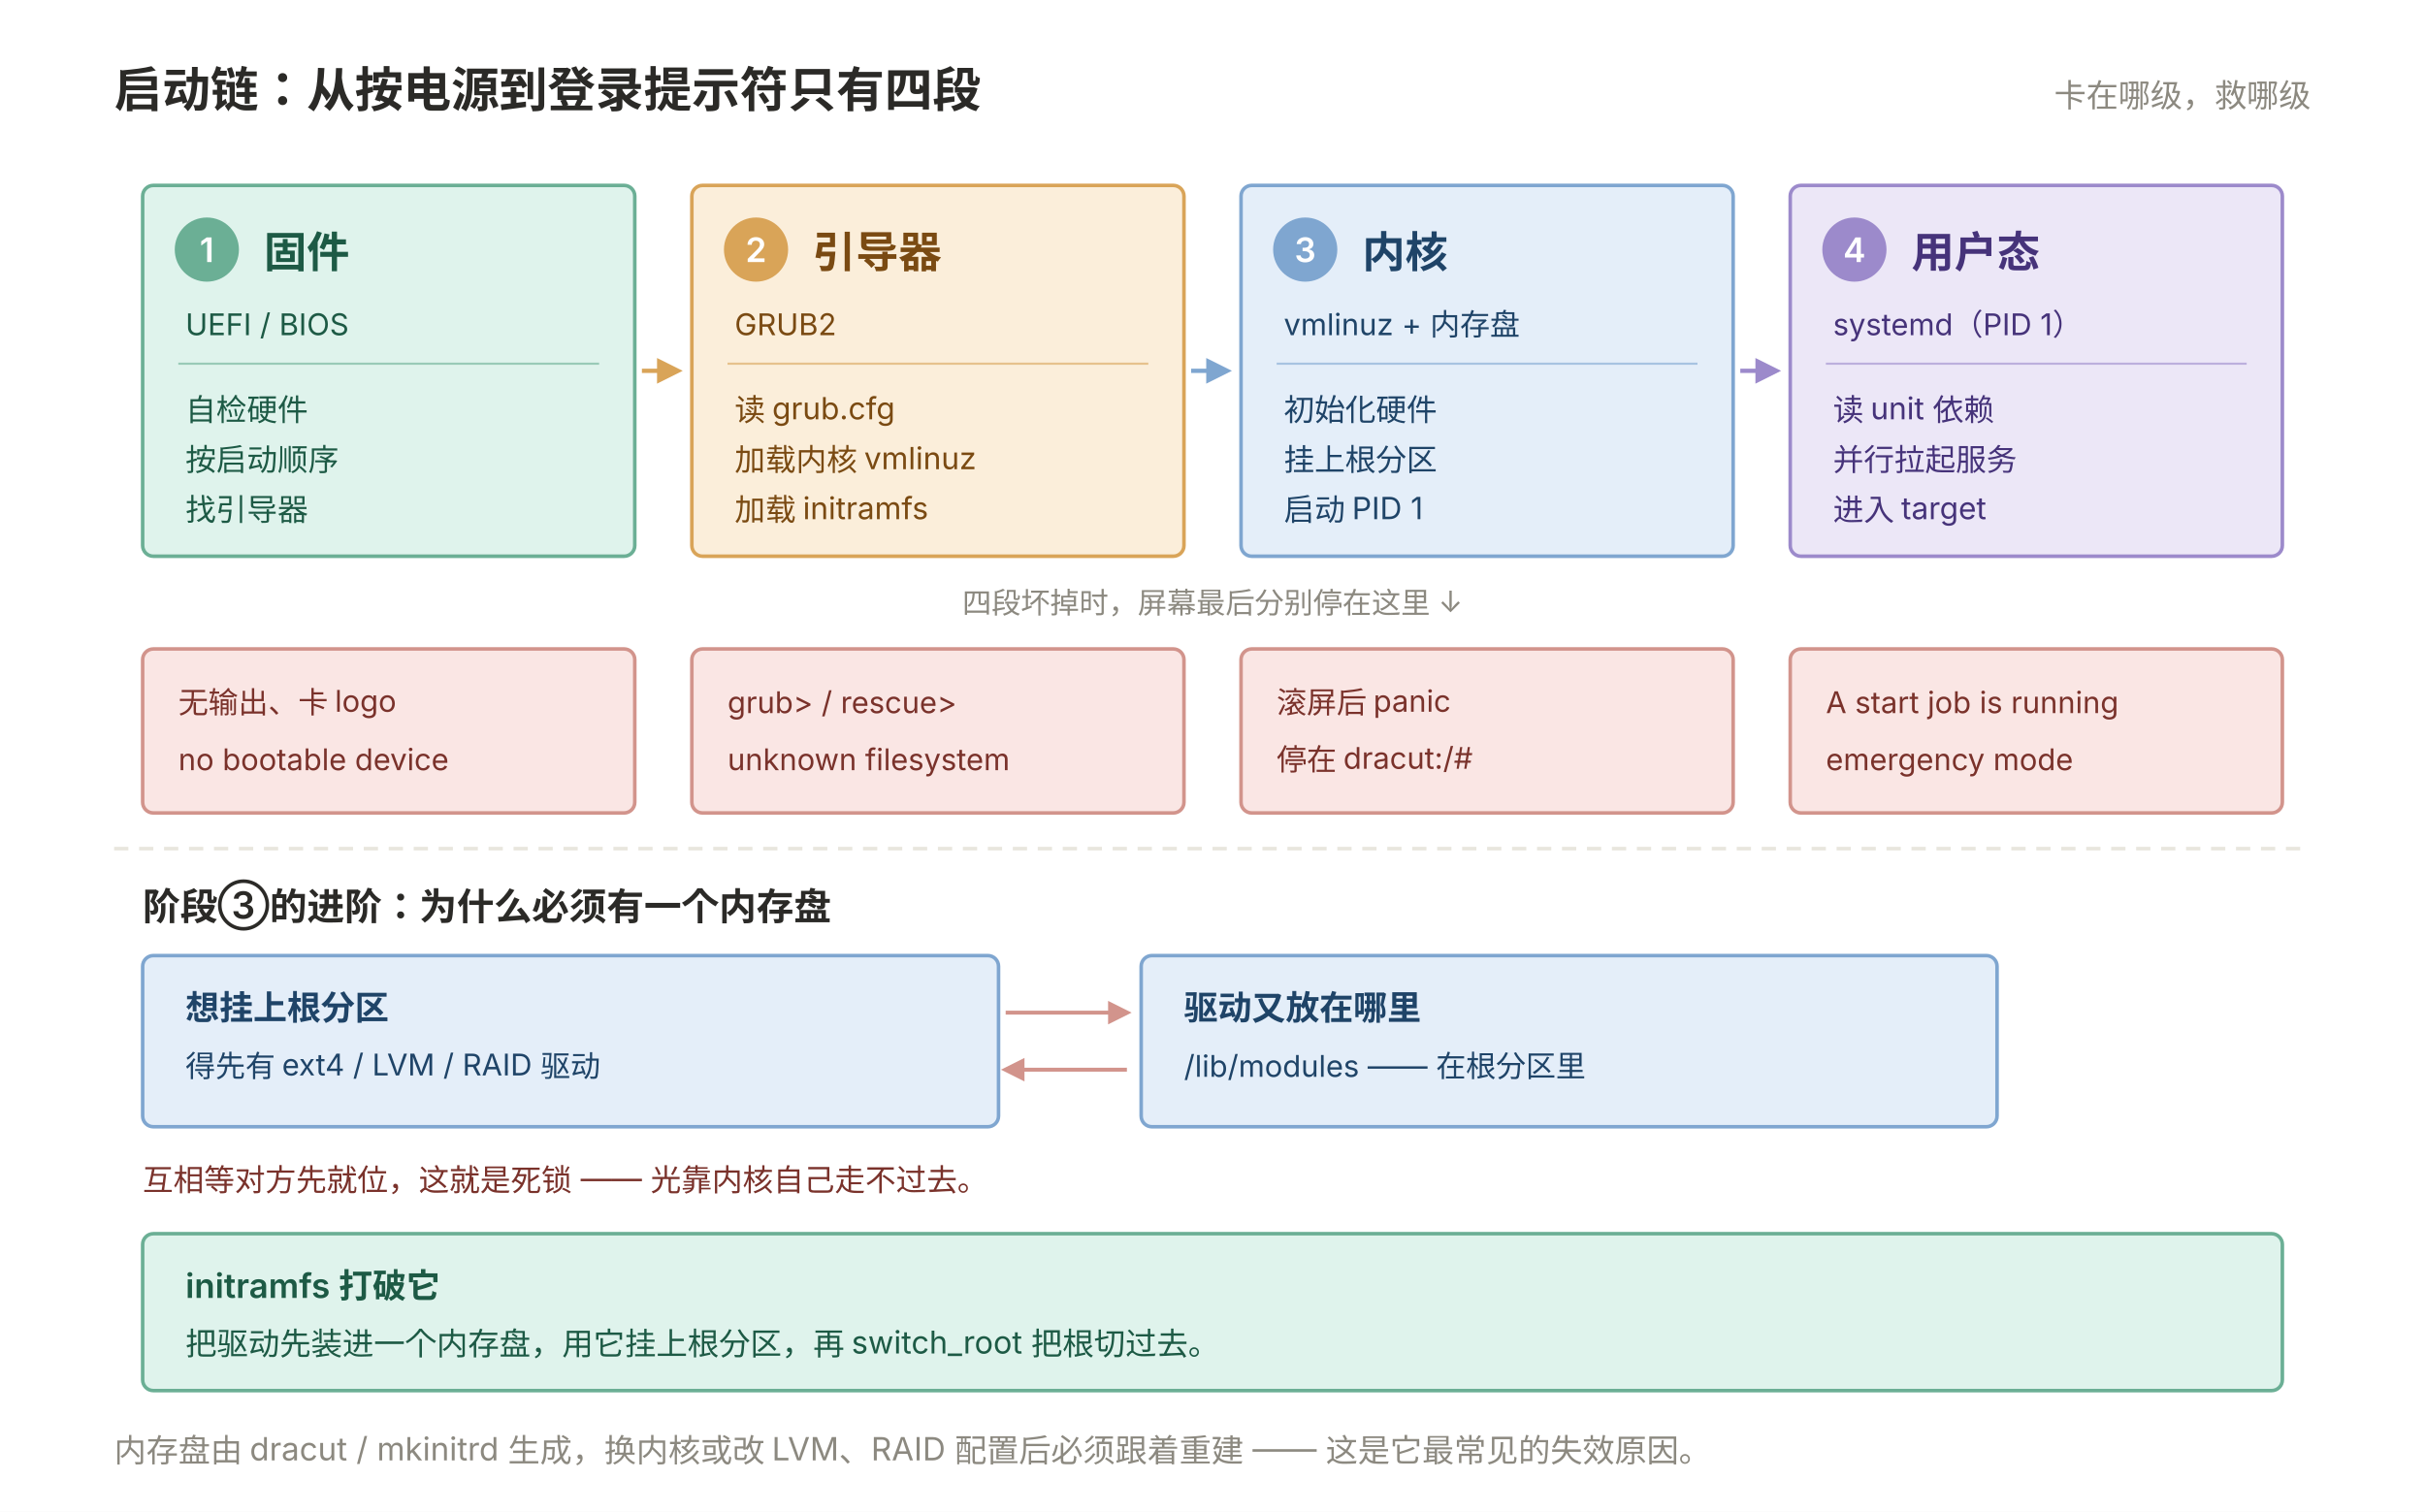
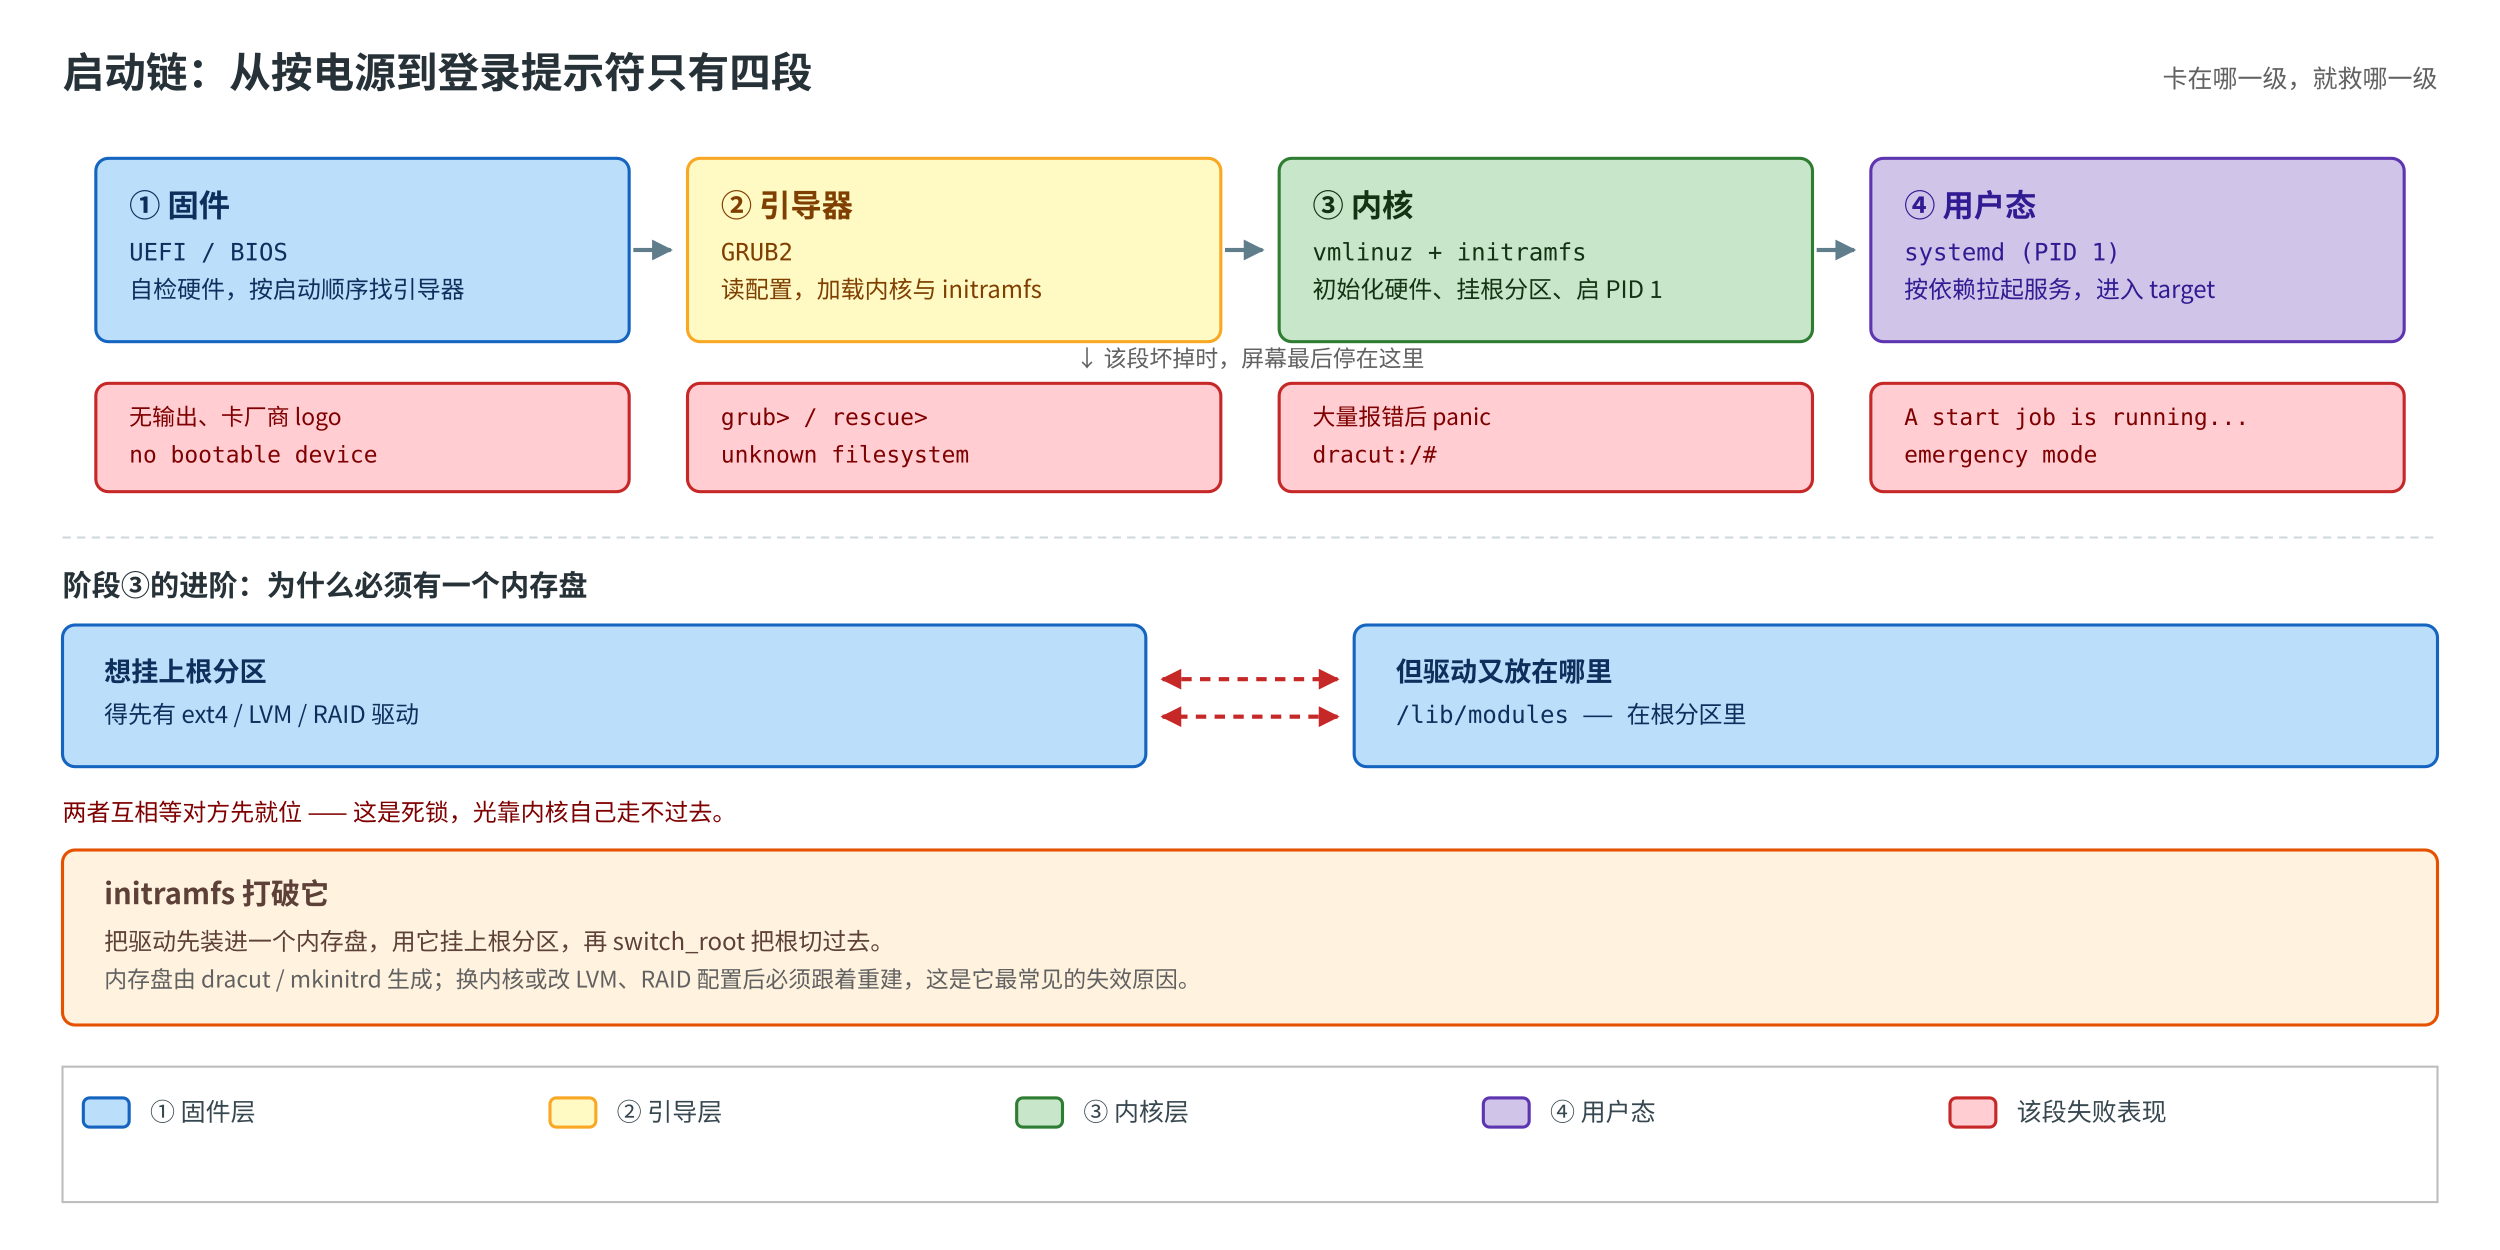
- <svg xmlns="http://www.w3.org/2000/svg" viewBox="0 0 1200 748.24" width="1200" height="748.24" font-family="-apple-system, 'Segoe UI', 'Microsoft YaHei', 'PingFang SC', sans-serif">
-   <g transform="scale(1.764706)">
-     <rect width="680" height="424" fill="#FFFFFF" />
-     <text x="32" y="30" font-size="13.5" font-weight="600" fill="#2B2A27">启动链：从按电源到登录提示符只有四段</text>
-     <text x="648" y="30" font-size="9" fill="#8C8980" text-anchor="end">卡在哪级，救哪级</text>
-     <defs>
-       <marker id="arrAmber" viewBox="0 0 10 10" refX="8" refY="5" markerWidth="6" markerHeight="6" orient="auto">
-         <path d="M0,0 L10,5 L0,10 z" fill="#D9A458" />
-       </marker>
-       <marker id="arrBlue" viewBox="0 0 10 10" refX="8" refY="5" markerWidth="6" markerHeight="6" orient="auto">
-         <path d="M0,0 L10,5 L0,10 z" fill="#7FA6D0" />
-       </marker>
-       <marker id="arrPurple" viewBox="0 0 10 10" refX="8" refY="5" markerWidth="6" markerHeight="6" orient="auto">
-         <path d="M0,0 L10,5 L0,10 z" fill="#9C8ACB" />
-       </marker>
-       <marker id="arrRed" viewBox="0 0 10 10" refX="8" refY="5" markerWidth="6" markerHeight="6" orient="auto">
-         <path d="M0,0 L10,5 L0,10 z" fill="#D2948C" />
-       </marker>
-     </defs>
-     <rect x="40" y="52" width="138" height="104" rx="3" fill="#DFF3EC" stroke="#6BAF95" stroke-width="1" />
-     <circle cx="58" cy="70" r="9" fill="#6BAF95" />
-     <text x="58" y="73.5" font-size="9.5" font-weight="600" fill="#FFFFFF" text-anchor="middle">1</text>
-     <text x="74" y="75" font-size="12" font-weight="600" fill="#1D5A45">固件</text>
-     <text x="52" y="94" font-size="8.4" fill="#1D5A45">UEFI / BIOS</text>
-     <line x1="50" y1="102" x2="168" y2="102" stroke="#6BAF95" stroke-width="0.6" opacity="0.6" />
-     <text x="52" y="118" font-size="8.6" fill="#1D5A45">自检硬件</text>
-     <text x="52" y="132" font-size="8.6" fill="#1D5A45">按启动顺序</text>
-     <text x="52" y="146" font-size="8.6" fill="#1D5A45">找引导器</text>
-     <rect x="194" y="52" width="138" height="104" rx="3" fill="#FBEEDA" stroke="#D9A458" stroke-width="1" />
-     <circle cx="212" cy="70" r="9" fill="#D9A458" />
-     <text x="212" y="73.5" font-size="9.5" font-weight="600" fill="#FFFFFF" text-anchor="middle">2</text>
-     <text x="228" y="75" font-size="12" font-weight="600" fill="#7A4A12">引导器</text>
-     <text x="206" y="94" font-size="8.4" fill="#7A4A12">GRUB2</text>
-     <line x1="204" y1="102" x2="322" y2="102" stroke="#D9A458" stroke-width="0.6" opacity="0.6" />
-     <text x="206" y="118" font-size="8.6" fill="#7A4A12">读 grub.cfg</text>
-     <text x="206" y="132" font-size="8.6" fill="#7A4A12">加载内核 vmlinuz</text>
-     <text x="206" y="146" font-size="8.6" fill="#7A4A12">加载 initramfs</text>
-     <rect x="348" y="52" width="138" height="104" rx="3" fill="#E4EEF9" stroke="#7FA6D0" stroke-width="1" />
-     <circle cx="366" cy="70" r="9" fill="#7FA6D0" />
-     <text x="366" y="73.5" font-size="9.5" font-weight="600" fill="#FFFFFF" text-anchor="middle">3</text>
-     <text x="382" y="75" font-size="12" font-weight="600" fill="#1F4468">内核</text>
-     <text x="360" y="94" font-size="8.4" fill="#1F4468">vmlinuz + 内存盘</text>
-     <line x1="358" y1="102" x2="476" y2="102" stroke="#7FA6D0" stroke-width="0.6" opacity="0.6" />
-     <text x="360" y="118" font-size="8.6" fill="#1F4468">初始化硬件</text>
-     <text x="360" y="132" font-size="8.6" fill="#1F4468">挂上根分区</text>
-     <text x="360" y="146" font-size="8.6" fill="#1F4468">启动 PID 1</text>
-     <rect x="502" y="52" width="138" height="104" rx="3" fill="#ECE7F7" stroke="#9C8ACB" stroke-width="1" />
-     <circle cx="520" cy="70" r="9" fill="#9C8ACB" />
-     <text x="520" y="73.5" font-size="9.5" font-weight="600" fill="#FFFFFF" text-anchor="middle">4</text>
-     <text x="536" y="75" font-size="12" font-weight="600" fill="#46337A">用户态</text>
-     <text x="514" y="94" font-size="8.4" fill="#46337A">systemd（PID 1）</text>
-     <line x1="512" y1="102" x2="630" y2="102" stroke="#9C8ACB" stroke-width="0.6" opacity="0.6" />
-     <text x="514" y="118" font-size="8.6" fill="#46337A">读 unit 依赖</text>
-     <text x="514" y="132" font-size="8.6" fill="#46337A">并行拉起服务</text>
-     <text x="514" y="146" font-size="8.6" fill="#46337A">进入 target</text>
-     <line x1="180" y1="104" x2="190" y2="104" stroke="#D9A458" stroke-width="1.2" marker-end="url(#arrAmber)" />
-     <line x1="334" y1="104" x2="344" y2="104" stroke="#7FA6D0" stroke-width="1.2" marker-end="url(#arrBlue)" />
-     <line x1="488" y1="104" x2="498" y2="104" stroke="#9C8ACB" stroke-width="1.2" marker-end="url(#arrPurple)" />
-     <text x="340" y="172" font-size="8.2" fill="#8C8980" text-anchor="middle">四段坏掉时，屏幕最后分别停在这里 ↓</text>
-     <rect x="40" y="182" width="138" height="46" rx="3" fill="#FAE6E4" stroke="#D2948C" stroke-width="1" />
-     <text x="50" y="200" font-size="8.4" fill="#7A322B">无输出、卡 logo</text>
-     <text x="50" y="216" font-size="8.4" fill="#7A322B">no bootable device</text>
-     <rect x="194" y="182" width="138" height="46" rx="3" fill="#FAE6E4" stroke="#D2948C" stroke-width="1" />
-     <text x="204" y="200" font-size="8.4" fill="#7A322B">grub&gt; / rescue&gt;</text>
-     <text x="204" y="216" font-size="8.4" fill="#7A322B">unknown filesystem</text>
-     <rect x="348" y="182" width="138" height="46" rx="3" fill="#FAE6E4" stroke="#D2948C" stroke-width="1" />
-     <text x="358" y="200" font-size="8.4" fill="#7A322B">滚屏后 panic</text>
-     <text x="358" y="216" font-size="8.4" fill="#7A322B">停在 dracut:/#</text>
-     <rect x="502" y="182" width="138" height="46" rx="3" fill="#FAE6E4" stroke="#D2948C" stroke-width="1" />
-     <text x="512" y="200" font-size="8.4" fill="#7A322B">A start job is running</text>
-     <text x="512" y="216" font-size="8.4" fill="#7A322B">emergency mode</text>
-     <line x1="32" y1="238" x2="648" y2="238" stroke="#E8E6DE" stroke-width="1" stroke-dasharray="4 3" />
-     <text x="40" y="258" font-size="10.5" font-weight="600" fill="#2B2A27">阶段③的进阶：为什么必须有一个内存盘</text>
-     <rect x="40" y="268" width="240" height="48" rx="3" fill="#E4EEF9" stroke="#7FA6D0" stroke-width="1" />
-     <text x="52" y="286" font-size="9.5" font-weight="600" fill="#1F4468">想挂上根分区</text>
-     <text x="52" y="302" font-size="8.4" fill="#1F4468">得先有 ext4 / LVM / RAID 驱动</text>
-     <line x1="282" y1="284" x2="316" y2="284" stroke="#D2948C" stroke-width="1.1" marker-end="url(#arrRed)" />
-     <line x1="316" y1="300" x2="282" y2="300" stroke="#D2948C" stroke-width="1.1" marker-end="url(#arrRed)" />
-     <rect x="320" y="268" width="240" height="48" rx="3" fill="#E4EEF9" stroke="#7FA6D0" stroke-width="1" />
-     <text x="332" y="286" font-size="9.5" font-weight="600" fill="#1F4468">驱动又放在哪里</text>
-     <text x="332" y="302" font-size="8.4" fill="#1F4468">/lib/modules —— 在根分区里</text>
-     <text x="40" y="334" font-size="8.6" fill="#7A322B">互相等对方先就位，这就是死锁 —— 光靠内核自己走不过去。</text>
-     <rect x="40" y="346" width="600" height="44" rx="3" fill="#DFF3EC" stroke="#6BAF95" stroke-width="1" />
-     <text x="52" y="364" font-size="9.5" font-weight="600" fill="#1D5A45">initramfs 打破它</text>
-     <text x="52" y="380" font-size="8.8" fill="#1D5A45">把驱动先装进一个内存盘，用它挂上根分区，再 switch_root 把根切过去。</text>
-     <text x="32" y="410" font-size="9" fill="#8C8980">内存盘由 dracut / mkinitrd 生成，换内核或改 LVM、RAID 配置后必须跟着重建 —— 这是它最常见的失效原因。</text>
-   </g>
+ <svg xmlns="http://www.w3.org/2000/svg" viewBox="0 0 1200 600" font-family="'Microsoft YaHei','PingFang SC','Noto Sans CJK SC',sans-serif">
+   <rect x="0" y="0" width="1200" height="600" fill="#ffffff" />
+   <defs>
+     <marker id="arrow" viewBox="0 0 10 10" refX="9" refY="5" markerWidth="10" markerHeight="10" markerUnits="userSpaceOnUse" orient="auto-start-reverse">
+       <path d="M 0 0 L 10 5 L 0 10 z" fill="#607d8b" />
+     </marker>
+     <marker id="arrowRed" viewBox="0 0 10 10" refX="9" refY="5" markerWidth="10" markerHeight="10" markerUnits="userSpaceOnUse" orient="auto-start-reverse">
+       <path d="M 0 0 L 10 5 L 0 10 z" fill="#c62828" />
+     </marker>
+   </defs>
+   <text x="30" y="42" font-size="20" font-weight="bold" fill="#263238">启动链：从按电源到登录提示符只有四段</text>
+   <text x="1170" y="42" font-size="12" fill="#616161" text-anchor="end">卡在哪一级，就救哪一级</text>
+   <rect x="46" y="76" width="256" height="88" rx="6" fill="#bbdefb" stroke="#1565c0" stroke-width="1.5" />
+   <text x="62" y="104" font-size="15" font-weight="bold" fill="#0d2f5c">① 固件</text>
+   <text x="62" y="125" font-size="11.5" fill="#0d2f5c" font-family="ui-monospace,Menlo,Consolas,monospace">UEFI / BIOS</text>
+   <text x="62" y="143" font-size="11.5" fill="#0d2f5c">自检硬件，按启动顺序找引导器</text>
+   <rect x="330" y="76" width="256" height="88" rx="6" fill="#fff9c4" stroke="#f9a825" stroke-width="1.5" />
+   <text x="346" y="104" font-size="15" font-weight="bold" fill="#7f3f00">② 引导器</text>
+   <text x="346" y="125" font-size="11.5" fill="#7f3f00" font-family="ui-monospace,Menlo,Consolas,monospace">GRUB2</text>
+   <text x="346" y="143" font-size="11.5" fill="#7f3f00">读配置，加载内核与 initramfs</text>
+   <rect x="614" y="76" width="256" height="88" rx="6" fill="#c8e6c9" stroke="#2e7d32" stroke-width="1.5" />
+   <text x="630" y="104" font-size="15" font-weight="bold" fill="#123314">③ 内核</text>
+   <text x="630" y="125" font-size="11.5" fill="#123314" font-family="ui-monospace,Menlo,Consolas,monospace">vmlinuz + initramfs</text>
+   <text x="630" y="143" font-size="11.5" fill="#123314">初始化硬件、挂根分区、启 PID 1</text>
+   <rect x="898" y="76" width="256" height="88" rx="6" fill="#d1c4e9" stroke="#5e35b1" stroke-width="1.5" />
+   <text x="914" y="104" font-size="15" font-weight="bold" fill="#311b92">④ 用户态</text>
+   <text x="914" y="125" font-size="11.5" fill="#311b92" font-family="ui-monospace,Menlo,Consolas,monospace">systemd (PID 1)</text>
+   <text x="914" y="143" font-size="11.5" fill="#311b92">按依赖拉起服务，进入 target</text>
+   <line x1="304" y1="120" x2="322" y2="120" stroke="#607d8b" stroke-width="2" marker-end="url(#arrow)" />
+   <line x1="588" y1="120" x2="606" y2="120" stroke="#607d8b" stroke-width="2" marker-end="url(#arrow)" />
+   <line x1="872" y1="120" x2="890" y2="120" stroke="#607d8b" stroke-width="2" marker-end="url(#arrow)" />
+   <text x="600" y="176" font-size="11" fill="#616161" text-anchor="middle">↓ 该段坏掉时，屏幕最后停在这里</text>
+   <rect x="46" y="184" width="256" height="52" rx="6" fill="#ffcdd2" stroke="#c62828" stroke-width="1.5" />
+   <text x="62" y="204" font-size="11" fill="#7f0000">无输出、卡厂商 logo</text>
+   <text x="62" y="222" font-size="11" fill="#7f0000" font-family="ui-monospace,Menlo,Consolas,monospace">no bootable device</text>
+   <rect x="330" y="184" width="256" height="52" rx="6" fill="#ffcdd2" stroke="#c62828" stroke-width="1.5" />
+   <text x="346" y="204" font-size="11" fill="#7f0000" font-family="ui-monospace,Menlo,Consolas,monospace">grub&gt; / rescue&gt;</text>
+   <text x="346" y="222" font-size="11" fill="#7f0000" font-family="ui-monospace,Menlo,Consolas,monospace">unknown filesystem</text>
+   <rect x="614" y="184" width="256" height="52" rx="6" fill="#ffcdd2" stroke="#c62828" stroke-width="1.5" />
+   <text x="630" y="204" font-size="11" fill="#7f0000">大量报错后 panic</text>
+   <text x="630" y="222" font-size="11" fill="#7f0000" font-family="ui-monospace,Menlo,Consolas,monospace">dracut:/#</text>
+   <rect x="898" y="184" width="256" height="52" rx="6" fill="#ffcdd2" stroke="#c62828" stroke-width="1.5" />
+   <text x="914" y="204" font-size="11" fill="#7f0000" font-family="ui-monospace,Menlo,Consolas,monospace">A start job is running...</text>
+   <text x="914" y="222" font-size="11" fill="#7f0000" font-family="ui-monospace,Menlo,Consolas,monospace">emergency mode</text>
+   <line x1="30" y1="258" x2="1170" y2="258" stroke="#cfd8dc" stroke-width="1" stroke-dasharray="4 3" />
+   <text x="30" y="286" font-size="14" font-weight="bold" fill="#263238">阶段③的进阶：为什么必须有一个内存盘</text>
+   <rect x="30" y="300" width="520" height="68" rx="6" fill="#bbdefb" stroke="#1565c0" stroke-width="1.5" />
+   <text x="50" y="327" font-size="13" font-weight="bold" fill="#0d2f5c">想挂上根分区</text>
+   <text x="50" y="347" font-size="11.5" fill="#0d2f5c">得先有 ext4 / LVM / RAID 驱动</text>
+   <line x1="558" y1="326" x2="642" y2="326" stroke="#c62828" stroke-width="2" stroke-dasharray="5 4" marker-start="url(#arrowRed)" marker-end="url(#arrowRed)" />
+   <line x1="642" y1="344" x2="558" y2="344" stroke="#c62828" stroke-width="2" stroke-dasharray="5 4" marker-start="url(#arrowRed)" marker-end="url(#arrowRed)" />
+   <rect x="650" y="300" width="520" height="68" rx="6" fill="#bbdefb" stroke="#1565c0" stroke-width="1.5" />
+   <text x="670" y="327" font-size="13" font-weight="bold" fill="#0d2f5c">但驱动又放在哪里</text>
+   <text x="670" y="347" font-size="11.5" fill="#0d2f5c" font-family="ui-monospace,Menlo,Consolas,monospace">/lib/modules —— 在根分区里</text>
+   <text x="30" y="394" font-size="11.5" fill="#7f0000">两者互相等对方先就位 —— 这是死锁，光靠内核自己走不过去。</text>
+   <rect x="30" y="408" width="1140" height="84" rx="6" fill="#fff3e0" stroke="#e65100" stroke-width="1.5" />
+   <text x="50" y="434" font-size="14" font-weight="bold" fill="#5d4037">initramfs 打破它</text>
+   <text x="50" y="456" font-size="11.5" fill="#5d4037">把驱动先装进一个内存盘，用它挂上根分区，再 switch_root 把根切过去。</text>
+   <text x="50" y="474" font-size="11" fill="#616161">内存盘由 dracut / mkinitrd 生成；换内核或改 LVM、RAID 配置后必须跟着重建，这是它最常见的失效原因。</text>
+   <rect x="30" y="512" width="1140" height="65" fill="#ffffff" stroke="#bdbdbd" stroke-width="1" />
+   <rect x="40" y="527" width="22" height="14" rx="3" fill="#bbdefb" stroke="#1565c0" stroke-width="1.5" />
+   <text x="72" y="538" font-size="12" fill="#37474f">① 固件层</text>
+   <rect x="264" y="527" width="22" height="14" rx="3" fill="#fff9c4" stroke="#f9a825" stroke-width="1.5" />
+   <text x="296" y="538" font-size="12" fill="#37474f">② 引导层</text>
+   <rect x="488" y="527" width="22" height="14" rx="3" fill="#c8e6c9" stroke="#2e7d32" stroke-width="1.5" />
+   <text x="520" y="538" font-size="12" fill="#37474f">③ 内核层</text>
+   <rect x="712" y="527" width="22" height="14" rx="3" fill="#d1c4e9" stroke="#5e35b1" stroke-width="1.5" />
+   <text x="744" y="538" font-size="12" fill="#37474f">④ 用户态</text>
+   <rect x="936" y="527" width="22" height="14" rx="3" fill="#ffcdd2" stroke="#c62828" stroke-width="1.5" />
+   <text x="968" y="538" font-size="12" fill="#37474f">该段失败表现</text>
</svg>
